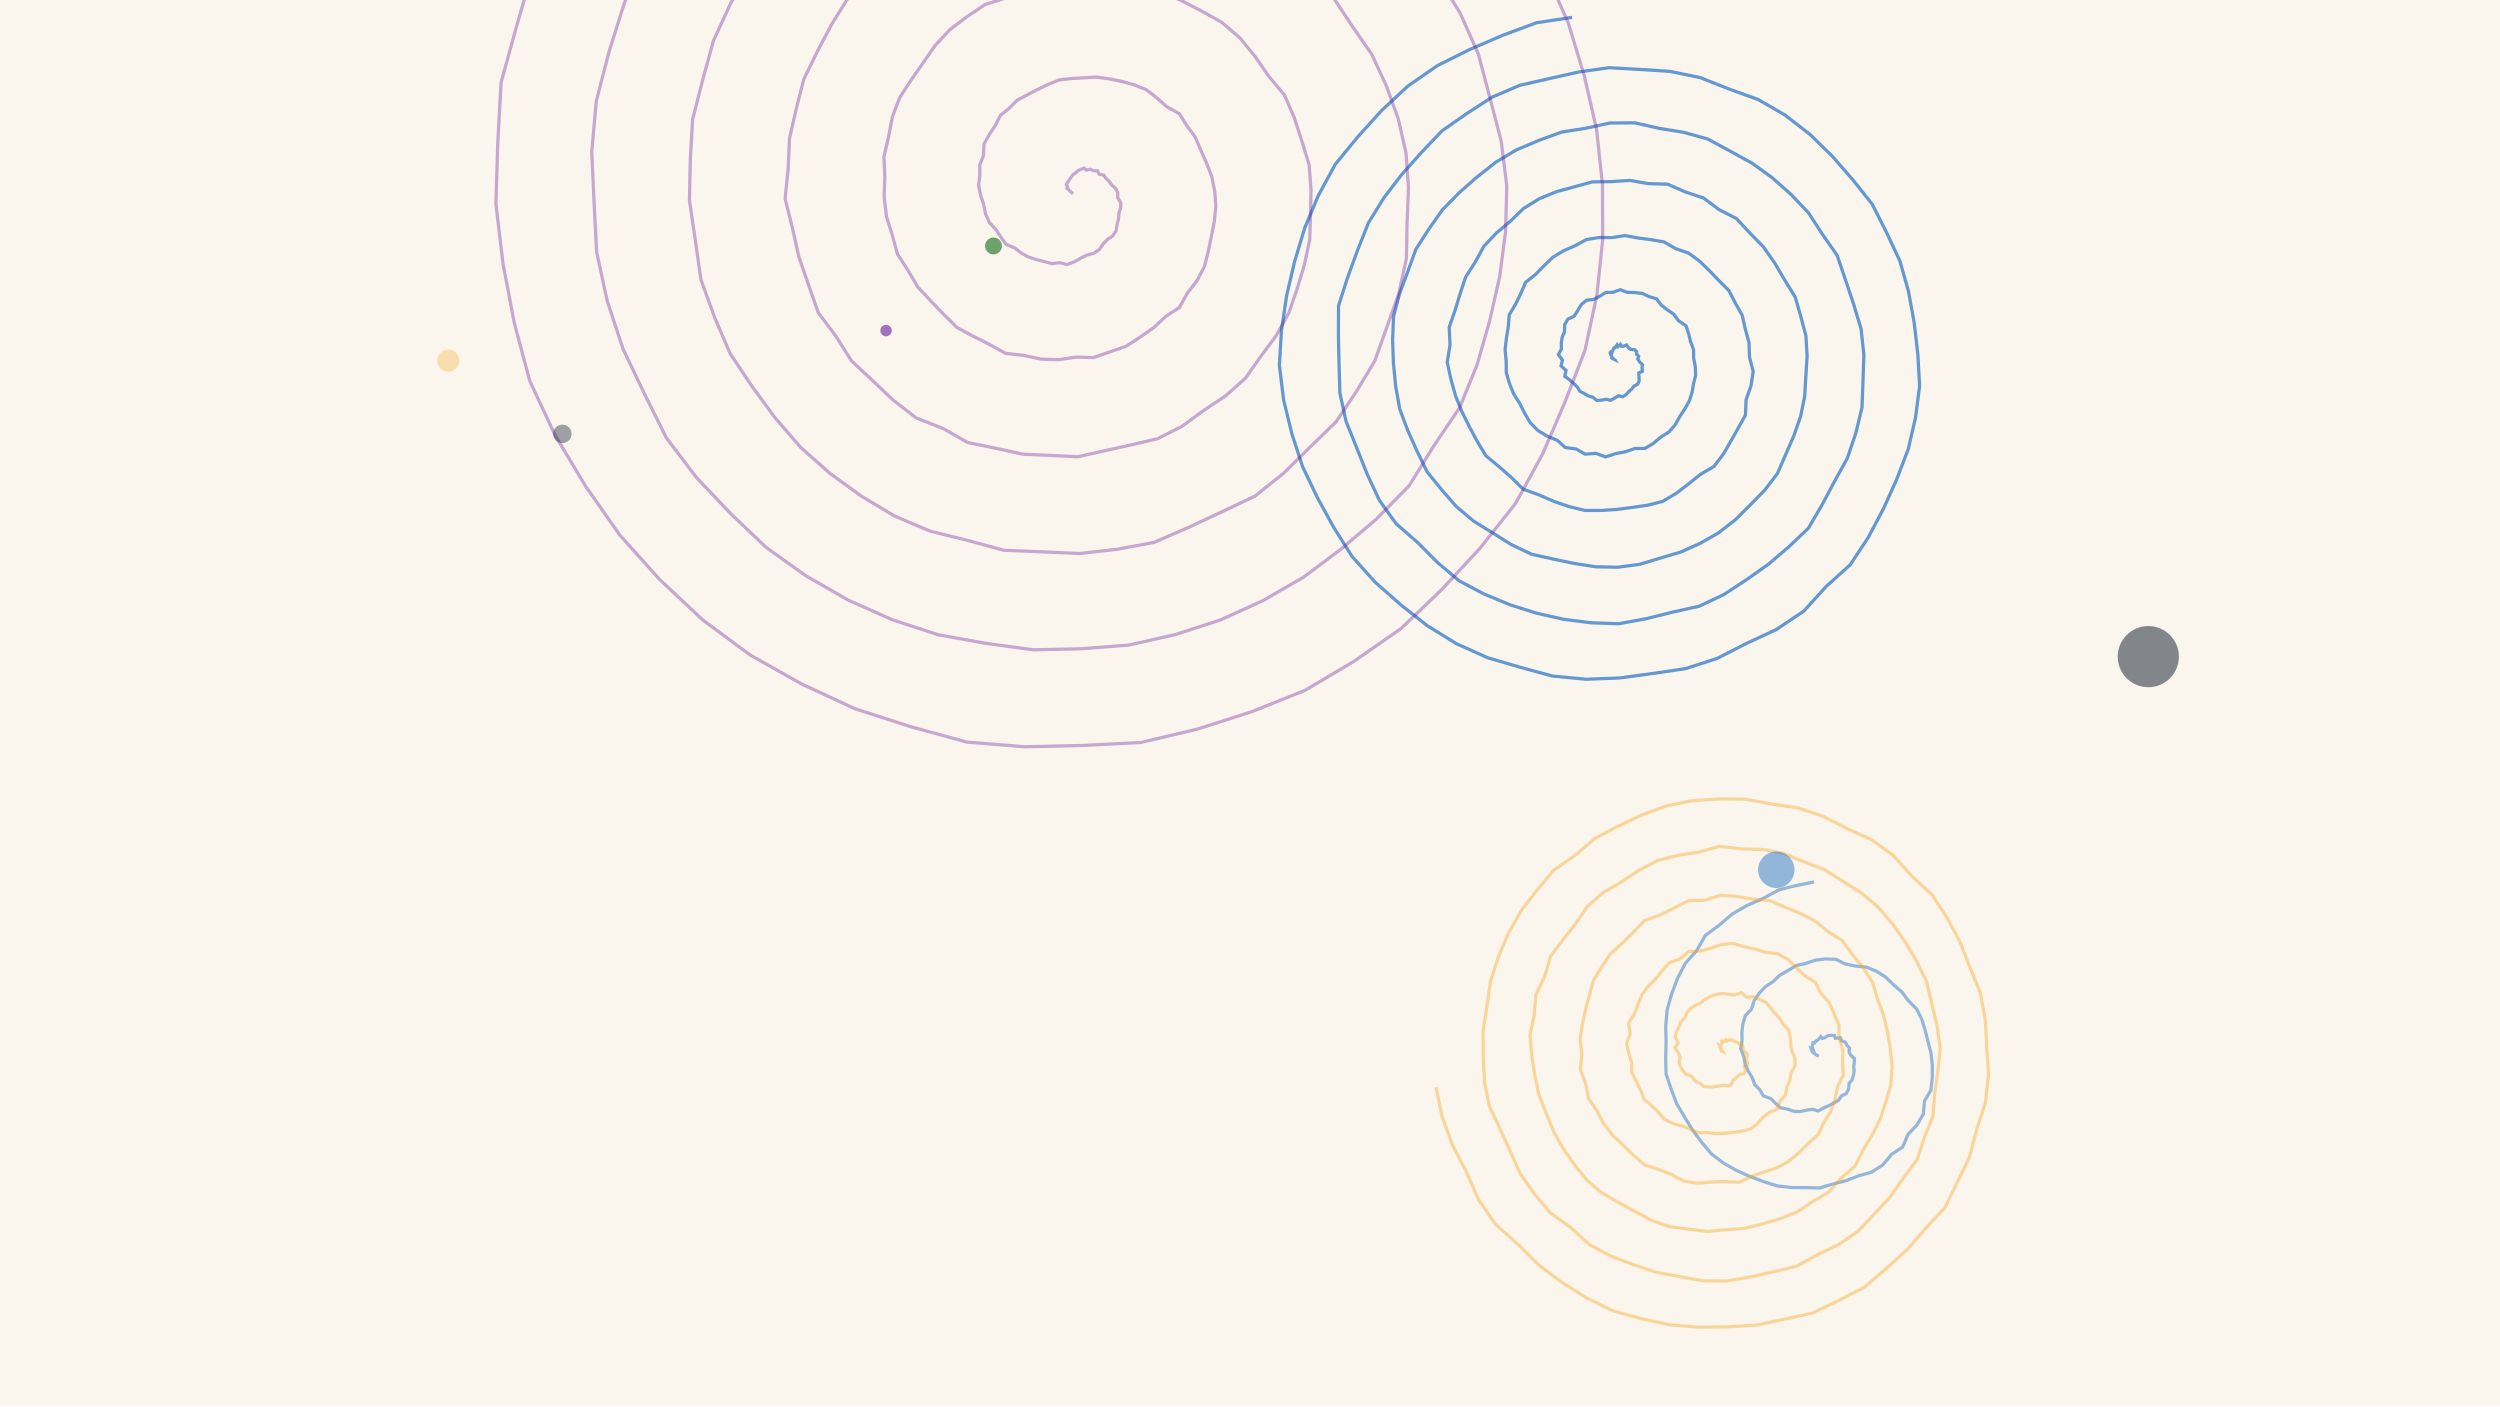
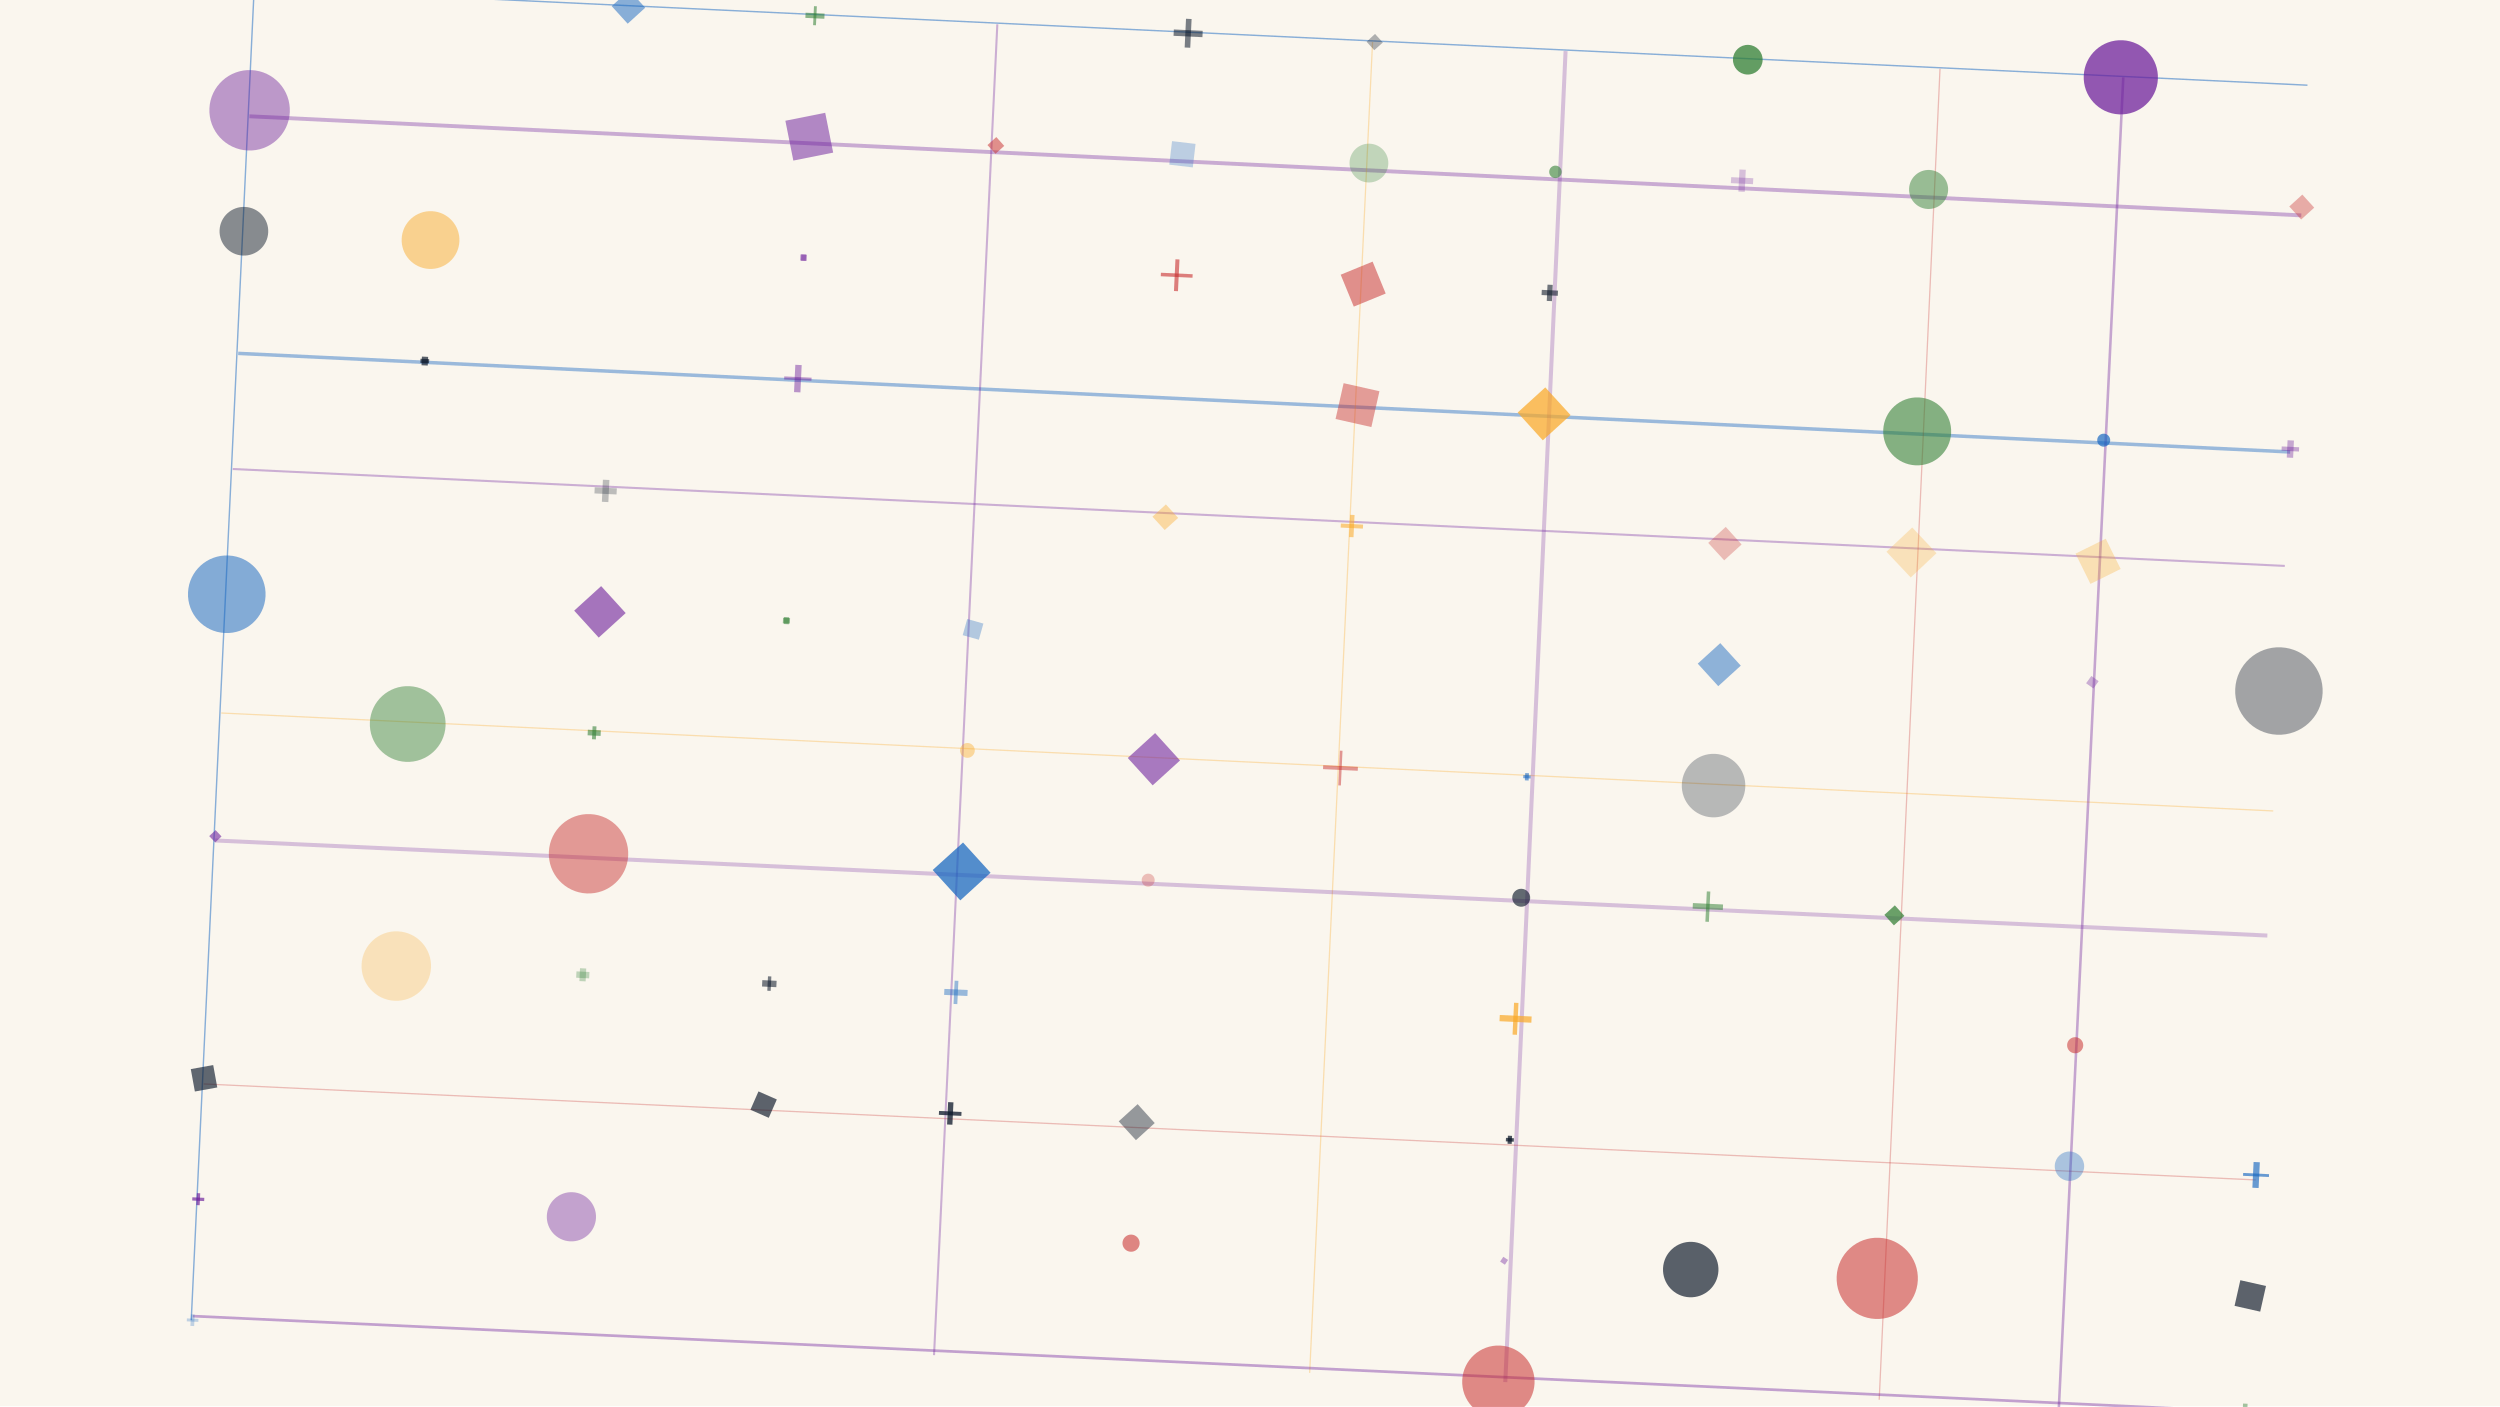
<svg xmlns="http://www.w3.org/2000/svg" viewBox="0 0 1920 1080" width="1920" height="1080">
  <rect width="1920" height="1080" fill="#FAF6EE" />
-   <g transform="rotate(197 960 540)">
-     <polyline points="463.0,408.6 464.6,408.7 464.9,408.8 468.6,410.0 469.2,410.8 470.0,411.9 468.2,411.4 470.0,413.8 470.1,415.0 470.3,416.9 469.2,417.1 468.7,418.4 467.9,419.5 466.9,420.7 465.9,423.3 464.4,422.2 462.8,423.3 460.8,425.6 458.5,426.6 456.2,427.1 454.8,425.3 451.2,426.8 449.8,424.8 446.6,424.7 444.9,422.8 442.3,421.4 441.8,418.7 440.1,416.5 436.2,414.6 435.5,411.7 435.0,408.6 433.7,405.4 433.2,402.0 433.2,398.5 434.6,395.4 433.7,390.9 434.5,387.0 437.4,384.4 438.7,380.2 441.6,377.3 444.5,374.3 447.8,371.5 451.2,368.0 455.7,368.0 459.9,366.0 464.4,363.5 469.2,362.3 474.2,362.5 479.6,361.9 484.2,364.1 488.7,366.5 494.8,366.8 498.7,370.5 503.7,373.2 507.0,377.7 511.3,381.5 515.3,386.0 517.9,391.2 522.0,396.4 522.8,402.5 524.8,408.6 526.0,415.1 526.0,421.8 523.0,427.7 522.9,434.7 520.9,441.3 517.8,447.5 513.4,452.8 509.8,459.1 504.9,464.4 499.8,470.0 493.3,473.6 487.0,478.2 479.8,481.4 472.2,483.4 464.4,482.1 456.6,482.8 448.2,484.5 439.9,483.8 431.9,481.6 424.4,477.8 416.6,474.3 409.7,469.3 401.7,465.0 395.6,458.6 390.6,451.2 386.0,443.6 381.2,435.7 377.5,427.1 374.8,418.1 373.0,408.6 375.3,399.3 373.2,389.3 375.5,379.8 379.9,371.0 381.0,360.5 387.4,352.8 391.5,343.0 398.1,335.1 406.9,329.5 415.0,323.1 423.9,317.7 432.9,311.8 443.2,308.9 453.5,305.8 464.4,303.8 475.4,303.9 486.5,304.6 497.7,306.0 509.0,308.5 519.8,312.5 529.6,318.8 539.0,325.7 547.8,333.5 556.7,341.6 564.0,351.1 571.2,361.1 575.0,372.7 578.3,384.4 582.2,396.3 584.8,408.6 585.0,421.3 584.2,434.1 581.8,446.8 576.4,458.5 573.4,471.6 565.6,482.2 558.5,493.4 549.4,503.1 539.3,511.8 529.6,521.7 517.8,528.7 505.5,535.4" fill="none" stroke="#1565C0" stroke-width="2.5" opacity="0.44" />
-     <polyline points="533.1,390.1 535.2,390.2 536.7,390.6 535.9,390.7 535.3,390.6 535.9,391.1 536.8,392.0 538.2,393.8 537.2,393.5 537.2,394.3 537.4,395.8 537.5,397.6 536.5,397.3 535.9,398.4 535.1,399.6 534.1,398.8 533.1,399.9 532.0,400.1 530.6,401.0 529.6,400.4 528.1,400.5 526.9,400.1 525.1,400.1 523.7,399.5 521.4,399.3 520.7,397.8 520.1,396.4 518.7,395.1 516.0,394.0 515.6,392.1 516.3,390.1 514.2,388.0 513.3,385.7 515.3,384.0 513.5,380.9 514.2,378.6 516.7,377.4 518.0,375.6 519.1,373.4 520.5,371.4 521.0,367.4 523.5,366.2 526.2,365.8 528.7,364.5 531.3,363.3 534.1,361.9 537.2,361.1 540.5,360.2 543.4,361.6 546.6,362.0 549.6,363.3 552.2,365.3 556.5,365.2 559.4,367.3 562.3,369.6 564.3,372.7 564.5,376.6 566.9,379.4 570.6,382.4 569.2,386.4 572.5,390.1 573.1,394.2 572.1,398.2 572.1,402.4 570.0,406.1 569.6,410.6 567.9,414.6 565.1,418.0 561.8,420.8 559.2,424.6 556.0,428.0 552.2,430.7 548.0,432.8 543.4,433.6 538.8,434.3 534.1,437.7 529.3,435.6 524.0,437.5 519.0,436.8 513.7,436.0 509.3,433.1 505.0,430.2 500.4,427.5 496.6,423.9 491.3,421.2 488.5,416.5 486.5,411.3 484.1,406.4 480.0,401.6 478.2,396.0 479.6,390.1 478.8,384.3 479.5,378.5 478.7,372.1 481.4,366.6 481.8,359.9 486.9,355.8 490.4,350.7 493.2,344.7 497.2,339.3 502.9,336.0 508.8,333.2 514.8,330.6 521.0,328.6 527.5,327.3 534.1,325.2 540.9,325.9 547.7,326.5 554.9,326.1 562.0,327.4 568.1,331.2 574.5,334.5 581.5,337.5 586.1,343.3 591.1,348.7 596.5,354.1 598.9,361.3 603.1,367.7 607.0,374.6 606.5,382.5 610.1,390.1 607.9,397.9 607.4,405.7 606.8,413.7 604.1,421.2 600.2,428.3 597.3,436.0 593.6,443.6 586.8,448.6 582.0,456.0 573.9,458.9 566.7,463.3 559.6,468.4 551.5,472.0 542.7,472.0 534.1,472.7 525.4,472.8 516.2,474.5 507.3,472.5 499.3,468.3 491.2,464.4 482.0,461.8 475.6,455.1 467.4,450.2 461.3,443.0 455.1,435.7 452.3,426.5 446.7,418.5 444.1,409.2 440.7,399.9 442.3,390.1 441.4,380.4 441.8,370.5 444.4,361.0 445.7,350.7 451.1,342.2 455.8,333.2 461.4,324.6 468.5,317.2 476.9,311.3 485.2,305.3 493.1,297.9 503.3,295.4 513.3,292.0 523.4,287.9 534.1,286.4 544.8,288.5 555.6,289.3 566.8,289.5 576.9,294.1 586.6,299.1 596.6,304.1 605.8,310.4 613.7,318.5 622.7,325.8 628.0,335.9 635.1,345.1 637.4,356.5 642.1,367.1 643.8,378.6 644.7,390.1 645.1,401.8 645.5,413.8 642.4,425.3 639.0,436.8 632.8,447.1 627.1,457.6 621.5,468.8 611.6,476.2 602.7,484.5 593.7,493.3 581.8,497.3 571.3,504.5 559.1,507.4 546.6,508.9 534.1,511.6 521.5,510.3 508.8,509.2 496.2,506.9 484.3,502.0 471.5,498.5 461.1,490.6 450.2,483.3 440.1,474.8 432.8,463.8 424.7,453.3 418.0,441.8 412.0,429.8 406.8,417.2 403.7,403.8 403.5,390.1 403.7,376.4 406.0,362.9 409.3,349.5 411.8,335.6 419.3,323.8 425.1,310.9 434.6,300.5 443.6,289.5 454.6,280.6 466.4,272.7 478.6,265.4 491.9,260.2 505.4,254.7 519.6,252.2 534.1,249.7 548.8,250.3 563.2,253.1 577.7,256.1 592.3,259.5 606.0,265.6 618.4,274.1 630.2,283.4 641.0,293.9 650.6,305.5 660.0,317.4 667.4,330.8 674.1,344.6 679.8,359.1 681.2,374.6 684.6,390.1 682.2,405.7 682.4,421.6 677.0,436.5 671.3,451.2 666.5,466.5 658.1,480.2 647.2,491.9 637.0,504.3 625.5,515.8 611.6,524.3 597.0,531.3 582.9,540.3 566.7,543.2 550.7,547.6 534.1,549.5 517.6,547.8 500.8,546.7 484.7,542.3 468.3,537.9 452.7,531.1 438.3,522.0 424.9,511.4 412.2,499.9 400.4,487.2 391.7,472.3 383.0,457.4 375.6,441.6 372.2,424.5 369.5,407.4 365.7,390.1 367.2,372.6 367.5,354.7 373.5,337.9 379.0,321.0 386.8,305.0 394.7,288.8 405.9,274.7 419.2,262.5 431.9,249.4 447.5,240.0 463.3,231.1 479.8,222.8 497.4,217.5 515.8,215.3 534.1,213.2 552.7,213.7 571.4,214.9 589.8,218.8 606.8,226.9 624.8,233.0 640.8,243.3 655.8,255.0 668.3,269.3 680.8,283.5 693.8,297.9 702.9,315.0 709.5,333.1 715.2,351.6 718.0,370.8 720.9,390.1 720.6,409.7 718.5,429.3 714.2,448.6 707.2,467.2 699.4,485.5 687.0,501.2 676.3,518.1 662.1,532.2 647.2,545.8 631.1,558.0 613.2,567.7 594.2,574.9 574.6,580.7 554.4,583.0 534.1,586.1 513.6,585.6 493.4,581.9 472.7,579.2 453.0,572.4 435.1,561.5 416.2,552.5 400.0,539.0 385.1,524.3 372.1,507.8 358.7,491.4 348.9,472.6 341.6,452.7 334.1,432.6 330.1,411.5 330.6,390.1 329.6,368.6 332.9,347.3 336.2,325.8 345.7,306.2 354.5,286.4 365.7,267.7 377.5,249.1 393.3,233.7 409.6,218.6 428.8,207.7 448.2,197.0 468.9,189.3 490.0,182.5 511.8,177.7 534.1,175.8 556.7,175.1 579.1,178.7 600.9,184.6 622.2,192.3 642.2,202.9 663.1,212.6 681.0,227.0 695.9,244.4 712.0,260.8 726.0,279.3 737.1,299.7" fill="none" stroke="#F9A825" stroke-width="2.5" opacity="0.42" />
-     <polyline points="769.2,874.3 769.1,874.2 771.5,874.6 772.5,875.1 771.1,874.8 771.8,875.4 773.3,876.8 774.2,878.2 773.9,878.9 772.9,878.6 772.8,879.5 772.7,880.9 772.5,882.6 771.6,882.9 770.9,885.5 769.8,884.5 768.5,886.6 767.4,885.5 765.9,886.0 763.8,887.6 762.6,886.6 761.4,885.8 759.8,885.3 756.9,885.9 755.0,885.0 754.4,883.1 752.4,882.0 752.5,879.9 750.8,878.3 747.7,876.6 747.4,874.3 746.3,871.8 748.6,869.8 747.6,867.1 746.5,863.9 747.0,861.1 749.1,859.2 750.1,856.5 751.6,854.1 753.0,851.2 755.0,848.7 758.3,848.5 760.6,846.0 763.2,843.3 766.5,843.2 769.8,841.5 773.3,840.2 776.7,841.6 780.4,841.6 783.9,842.4 787.7,843.1 790.5,845.6 793.9,847.4 797.7,849.1 802.2,850.7 802.6,855.3 807.3,857.5 807.5,862.0 811.8,865.3 810.8,869.9 812.2,874.3 812.9,878.8 812.4,883.3 813.9,888.6 812.8,893.4 808.9,896.8 807.5,901.7 806.2,907.1 803.3,911.5 798.3,913.6 794.6,917.2 790.8,921.6 785.7,923.2 780.9,926.8 775.2,926.4 769.8,927.9 764.0,929.0 758.3,928.2 752.2,928.2 747.3,924.7 741.9,922.6 736.0,920.7 731.2,917.1 724.5,915.0 720.8,909.8 717.6,904.4 713.6,899.2 711.7,893.1 708.6,887.3 706.3,880.9 706.0,874.3 705.1,867.5 705.2,860.5 706.7,853.8 708.7,847.1 710.2,839.9 713.2,833.2 718.0,827.7 722.1,821.3 727.2,815.7 734.6,813.4 740.7,808.9 747.4,805.4 754.1,800.7 762.1,801.1 769.8,798.1 777.6,799.9 785.9,798.5 793.2,802.0 801.6,802.8 809.8,804.9 817.2,808.9 823.4,814.6 829.2,820.7 835.8,826.3 841.2,833.0 846.0,840.3 848.6,848.6 852.0,856.8 853.6,865.4 854.8,874.3 856.8,883.4 854.6,892.3 853.1,901.3 852.1,910.9 846.7,918.7 842.4,927.0 837.7,935.5 831.3,942.6 824.0,948.9 817.0,956.0 808.1,960.4 798.6,963.2 789.6,967.6 779.7,968.7 769.8,970.4 759.5,971.7 749.5,969.4 739.0,969.0 729.1,965.6 719.8,960.8 710.6,955.7 701.0,950.6 693.5,942.9 685.6,935.4 680.2,925.9 674.4,916.7 670.9,906.4 664.9,896.5 663.3,885.4 663.8,874.3 660.8,862.8 663.2,851.6 665.7,840.4 668.3,829.1 672.4,818.0 680.4,809.3 687.0,799.7 693.9,790.0 702.0,781.0 712.3,774.7 723.1,769.6 734.1,764.6 745.5,760.3 757.4,756.7 769.8,756.0 782.1,756.4 794.5,757.8 807.4,758.5 818.7,764.4 830.2,769.6 842.2,774.6 851.8,783.2 860.9,792.2 869.8,801.6 878.0,811.8 885.1,822.9 891.7,834.6 893.5,847.9 898.1,860.8 897.6,874.3 897.6,887.7 897.3,901.4 893.6,914.5 890.8,928.1 884.6,940.6 877.1,952.2 870.2,964.7 860.8,975.4 849.8,984.4 837.8,992.0 825.6,999.7 811.9,1004.1 798.4,1009.2 784.1,1011.0 769.8,1014.9 755.1,1013.2 740.3,1012.8 726.4,1007.8 711.5,1005.1 698.6,997.6 685.4,990.4 673.5,981.1 662.4,970.9 650.8,960.7 642.4,947.8 634.2,934.6 628.8,920.1 625.2,905.0 621.5,889.8 620.0,874.3 620.6,858.6 622.4,842.9 624.2,827.0 629.8,812.0 637.2,797.7 644.8,783.5 654.2,770.2 665.4,758.3 677.7,747.6 691.4,738.5 705.2,729.3 720.4,722.4 736.5,717.8 753.1,715.4 769.8,713.9 786.7,712.6 803.6,715.1 820.1,719.5 836.7,723.9 852.6,730.7 867.4,739.9 881.9,749.7 893.8,762.5 905.4,775.7 916.1,789.7 924.2,805.5 931.0,821.9 936.8,838.7 941.4,856.2 942.1,874.3 941.0,892.3 940.1,910.5 935.2,928.0 929.5,945.4 921.1,961.6 911.5,977.2 901.0,992.4 888.5,1006.2 874.3,1018.1 859.3,1029.4 842.5,1037.6 825.9,1046.9 807.7,1052.6 788.6,1054.0 769.8,1056.6 750.5,1057.1 731.7,1053.3 712.9,1049.4 694.6,1043.2 676.9,1035.1 659.9,1025.5 644.9,1012.9 629.3,1000.7 617.8,984.7 606.3,968.6 595.2,952.0 587.3,933.5 582.1,914.1 576.9,894.5 575.7,874.3 576.3,853.9 580.5,834.0 584.4,814.0 589.2,793.8 599.3,775.9 610.4,758.5 623.0,742.2 636.4,726.1 651.9,712.0 670.1,701.7 688.1,690.9 707.0,681.1 727.5,675.6 748.5,672.0 769.8,670.4 791.2,670.6 812.6,672.7 833.9,676.8 853.9,685.4 872.9,695.6 893.0,704.6 910.5,718.0 925.2,734.3 938.9,751.4 952.8,768.6 963.6,787.9 970.7,808.9 977.7,830.1 984.2,851.7 983.9,874.3 982.7,896.6 980.9,919.1 975.2,941.0 967.3,962.2 957.8,982.8 947.5,1003.4 933.3,1021.5 918.4,1039.3 900.6,1054.3 880.4,1065.9 860.2,1077.4 839.0,1087.3 816.2,1092.9 793.3,1098.3 769.8,1100.5 746.2,1098.6 722.3,1097.4 699.0,1092.0 676.6,1083.5 655.3,1072.5 634.9,1059.8 615.0,1046.1 598.3,1028.7 582.0,1010.7 568.8,990.2 557.7,968.7 547.9,946.3 539.4,923.2 535.3,898.9 533.6,874.3 535.3,849.6 538.4,825.1 543.1,800.6 550.2,776.5 563.1,754.9 573.9,732.0 589.9,712.3 608.7,695.4 627.0,677.7 647.9,663.1 670.9,652.2 694.1,641.5 718.5,633.0 743.9,627.8 769.8,627.0 795.8,626.7 821.7,630.0 847.0,636.6 871.4,646.1 895.2,656.9 917.8,670.5 937.8,687.7 956.6,706.0 974.5,725.5 989.7,747.2 1003.4,770.2 1014.3,794.8 1020.6,820.9 1024.6,847.5 1026.4,874.3 1026.5,901.2 1023.8,928.2 1018.3,955.0 1007.9,980.3 996.3,1005.0 982.5,1028.8 965.4,1050.4 945.4,1069.4 924.4,1087.2 902.4,1104.0 877.4,1116.0" fill="none" stroke="#1565C0" stroke-width="2.5" opacity="0.65" />
-     <polyline points="1204.3,874.5 1204.7,874.6 1205.3,874.7 1206.8,875.4 1209.8,877.0 1209.6,877.6 1211.4,879.8 1211.1,880.7 1210.8,881.9 1210.4,883.1 1210.0,884.6 1209.4,886.3 1208.7,888.4 1207.4,889.8 1206.1,892.2 1204.2,893.9 1202.0,895.7 1199.9,894.7 1197.2,896.2 1194.7,895.9 1191.4,896.7 1189.6,894.6 1185.8,894.9 1183.6,893.0 1180.6,891.6 1178.1,889.6 1174.2,887.8 1171.7,885.1 1170.7,881.6 1167.2,878.4 1166.2,874.5 1166.3,870.5 1165.3,866.2 1165.1,861.8 1164.4,856.8 1165.8,852.3 1168.7,848.7 1170.9,844.5 1172.5,839.3 1175.7,835.3 1180.1,832.7 1184.0,829.0 1188.0,824.8 1192.8,821.0 1198.6,820.8 1204.2,818.3 1210.1,818.1 1216.3,817.8 1222.6,817.9 1228.8,819.1 1234.8,821.4 1242.2,822.2 1247.6,826.3 1252.8,830.7 1259.3,834.5 1264.1,839.9 1267.5,846.3 1271.9,852.5 1275.6,859.3 1276.9,866.9 1279.3,874.5 1278.7,882.3 1280.9,890.8 1279.2,898.9 1276.8,906.8 1275.3,915.6 1270.5,922.7 1266.4,930.5 1260.2,936.7 1253.9,942.9 1247.2,949.1 1240.0,954.9 1231.5,958.6 1222.8,961.8 1213.7,965.2 1204.2,966.8 1194.4,967.8 1184.3,968.1 1174.1,967.3 1164.5,963.7 1155.2,959.4 1144.2,957.0 1136.2,950.0 1127.5,943.6 1120.5,935.3 1113.3,927.0 1106.3,918.1 1100.9,908.1 1096.7,897.4 1094.4,886.0 1093.2,874.5 1092.1,862.7 1091.5,850.6 1093.7,838.6 1098.0,827.2 1100.7,814.7 1108.7,805.1 1115.0,794.2 1122.8,784.2 1131.3,774.1 1141.8,766.5 1152.6,758.6 1165.4,755.1 1177.6,749.3 1190.7,745.7 1204.2,744.6 1218.1,742.0 1231.7,744.9 1245.5,747.3 1259.6,750.1 1272.2,756.7 1284.7,763.7 1297.4,771.0 1308.2,780.9 1319.7,790.6 1327.7,803.2 1336.2,815.7 1342.4,829.6 1346.3,844.3 1351.5,859.0 1352.6,874.5 1354.3,890.3 1353.2,906.2 1348.8,921.5 1343.9,936.7 1338.9,952.3 1331.7,967.2 1322.0,980.6 1311.4,993.6 1297.6,1003.1 1285.6,1015.6 1270.1,1022.4 1254.8,1030.2 1238.9,1037.6 1221.5,1039.0 1204.2,1043.0 1186.6,1042.3 1168.9,1040.7 1151.2,1037.5 1133.4,1033.6 1116.6,1026.2 1101.4,1016.0 1087.0,1004.6 1071.2,994.3 1059.0,980.0 1048.2,964.6 1037.5,948.7 1030.5,930.9 1025.3,912.5 1020.2,893.8 1018.5,874.5 1018.4,855.0 1019.1,835.2 1023.3,815.7 1030.0,796.9 1036.3,777.6 1046.9,760.2 1059.8,744.5 1072.2,727.9 1087.2,713.5 1105.2,703.0 1123.3,692.8 1141.7,682.3 1162.2,677.1 1182.9,671.8 1204.2,670.1 1225.9,668.0 1247.1,672.8 1269.2,674.5 1289.8,682.3 1309.5,692.1 1329.6,701.9 1346.5,716.5 1364.8,729.9 1378.2,748.1 1391.5,766.4 1402.7,786.1 1414.7,806.1 1419.2,828.8 1425.0,851.3 1426.7,874.5 1427.8,898.0 1424.1,921.3 1419.7,944.5 1413.5,967.7 1402.4,989.0 1391.8,1010.8 1376.8,1029.9 1359.9,1047.5 1342.4,1064.7 1322.8,1079.9 1300.3,1090.4 1277.9,1101.3 1253.8,1107.9 1229.3,1113.1 1204.2,1115.8 1178.9,1115.6 1153.1,1115.1 1128.6,1107.2 1103.9,1099.9 1080.3,1089.0 1057.2,1076.9 1037.0,1060.2 1016.2,1043.8 998.5,1024.0 982.4,1002.6 969.0,979.2 959.3,954.1 952.5,928.0 945.0,901.8 942.7,874.5 943.9,847.1 945.2,819.4 951.9,792.5 960.0,765.8 973.5,741.3 986.8,716.6 1002.8,693.2 1023.7,674.1 1044.8,655.1 1066.7,636.4 1092.3,623.1 1118.8,611.6 1146.8,604.4 1175.0,597.0 1204.2,596.1 1233.6,594.5 1263.0,597.6 1291.8,604.7 1320.0,614.4 1347.2,626.8 1372.6,642.7 1396.7,660.7 1420.3,680.0 1439.9,703.2 1458.4,727.8 1471.4,755.6 1484.6,783.4 1493.0,813.1 1500.4,843.4 1501.9,874.5 1502.8,905.9 1498.6,937.1 1491.3,967.8 1480.8,997.7 1469.2,1027.5 1451.1,1053.9 1433.0,1080.5 1409.7,1102.7 1385.6,1124.2 1359.2,1143.0 1331.2,1159.9 1300.6,1171.3 1269.3,1180.8 1237.2,1188.3 1204.2,1191.0 1171.1,1189.7 1137.6,1188.0 1104.7,1180.6 1072.8,1169.7 1042.8,1154.0 1012.9,1137.8 986.3,1116.5 960.5,1093.9 938.0,1067.9 919.9,1038.7 901.7,1009.2 887.5,977.4 878.2,943.8 872.4,909.4 869.8,874.5 869.2,839.3 872.4,804.0 882.8,770.1 891.9,735.5 908.4,703.7 927.7,673.6 948.9,644.6 973.5,618.2 1000.6,594.3 1030.4,573.5 1062.1,555.4 1096.2,542.0 1131.1,530.5 1167.4,524.6 1204.2,520.2 1241.4,520.9 1278.4,525.5 1314.9,533.8 1350.5,545.8 1384.2,562.7 1417.2,581.4 1448.1,603.7 1474.3,631.3 1500.1,659.5 1522.3,690.9 1541.1,724.5 1554.3,760.8 1567.3,797.3 1575.3,835.5 1577.0,874.5 1576.7,913.7 1571.6,952.6 1561.1,990.5 1550.7,1028.8 1532.5,1064.0 1512.0,1098.2 1488.1,1130.2 1459.5,1158.0 1429.1,1184.1 1397.1,1208.6 1361.4,1227.6 1324.2,1243.9 1285.0,1254.4 1245.1,1263.9 1204.2,1266.5 1163.2,1264.4 1122.5,1259.0 1082.0,1250.5 1042.4,1238.0 1006.0,1217.8 969.7,1197.2 936.5,1171.9 906.4,1142.7 878.9,1110.9 855.4,1075.9 834.3,1039.2 817.6,1000.1 805.0,959.4 796.8,917.3 793.2,874.5 796.3,831.6 801.0,788.8 809.8,746.3 825.6,706.0 844.5,666.8 865.8,628.7 892.9,594.2 922.5,561.7 956.8,534.1 993.1,508.9 1031.5,486.5 1073.2,471.4 1115.5,457.4 1159.3,447.8 1204.2,446.5 1249.1,447.2 1293.7,453.4 1337.9,463.1 1380.6,478.2 1421.4,498.3 1460.4,521.8 1496.4,549.9 1530.5,580.7 1561.4,615.0 1585.8,654.2 1607.3,695.0 1626.0,737.5 1638.2,782.3 1649.4,827.7 1650.7,874.5 1651.3,921.5 1644.1,968.0 1632.2,1013.6 1616.3,1058.0 1595.9,1100.7 1573.2,1142.6" fill="none" stroke="#6A1B9A" stroke-width="2.5" opacity="0.36" />
+   <g transform="rotate(2.7 960 540)">
+     <line x1="171.131" y1="27.4" x2="1748.869" y2="27.7" stroke="#1565C0" stroke-width="1.1" opacity="0.50" />
+     <line x1="170.2" y1="28.362" x2="170.1" y2="1051.638" stroke="#1565C0" stroke-width="1.1" opacity="0.50" />
+     <line x1="171.131" y1="126.0" x2="1748.869" y2="127.8" stroke="#6A1B9A" stroke-width="3.0" opacity="0.34" />
+     <line x1="171.131" y1="308.3" x2="1748.869" y2="309.7" stroke="#1565C0" stroke-width="2.7" opacity="0.42" />
+     <line x1="171.131" y1="397.2" x2="1748.869" y2="397.3" stroke="#6A1B9A" stroke-width="1.6" opacity="0.33" />
+     <line x1="741.6" y1="28.362" x2="741.2" y2="1051.638" stroke="#6A1B9A" stroke-width="1.6" opacity="0.33" />
+     <line x1="171.131" y1="584.8" x2="1748.869" y2="585.7" stroke="#F9A825" stroke-width="1.0" opacity="0.32" />
+     <line x1="1030.1" y1="28.362" x2="1030.0" y2="1051.638" stroke="#F9A825" stroke-width="1.0" opacity="0.32" />
+     <line x1="171.131" y1="682.8" x2="1748.869" y2="681.5" stroke="#6A1B9A" stroke-width="3.1" opacity="0.25" />
+     <line x1="1178.5" y1="28.362" x2="1180.4" y2="1051.638" stroke="#6A1B9A" stroke-width="3.1" opacity="0.25" />
+     <line x1="171.131" y1="870.0" x2="1748.869" y2="869.4" stroke="#C62828" stroke-width="1.0" opacity="0.29" />
+     <line x1="1466.4" y1="28.362" x2="1467.9" y2="1051.638" stroke="#C62828" stroke-width="1.0" opacity="0.29" />
+     <line x1="1607.3" y1="28.362" x2="1606.0" y2="1051.638" stroke="#6A1B9A" stroke-width="2.0" opacity="0.37" />
+     <line x1="171.131" y1="1048.5" x2="1748.869" y2="1047.6" stroke="#6A1B9A" stroke-width="2.1" opacity="0.39" />
+     <circle cx="171.1" cy="121.4" r="30.9" fill="#6A1B9A" opacity="0.43" />
+     <circle cx="171.1" cy="214.4" r="18.7" fill="#0A1628" opacity="0.48" />
+     <circle cx="171.1" cy="493.5" r="29.8" fill="#1565C0" opacity="0.52" />
+     <rect x="167.8" y="676.2" width="6.7" height="6.7" fill="#6A1B9A" opacity="0.57" transform="rotate(44 171.1 679.5)" />
+     <rect x="162.4" y="856.8" width="17.5" height="17.5" fill="#0A1628" opacity="0.64" transform="rotate(77 171.1 865.6)" />
+     <line x1="166.5" y1="958.6" x2="175.7" y2="958.6" stroke="#6A1B9A" stroke-width="2.5" opacity="0.66" />
+     <line x1="171.1" y1="954.0" x2="171.1" y2="963.2" stroke="#6A1B9A" stroke-width="2.6" opacity="0.66" />
+     <line x1="166.7" y1="1051.6" x2="175.6" y2="1051.6" stroke="#1565C0" stroke-width="2.3" opacity="0.25" />
+     <line x1="171.1" y1="1047.2" x2="171.1" y2="1056.1" stroke="#1565C0" stroke-width="2.9" opacity="0.25" />
+     <circle cx="314.6" cy="214.4" r="22.2" fill="#F9A825" opacity="0.47" />
+     <line x1="311.2" y1="307.4" x2="317.9" y2="307.4" stroke="#0A1628" stroke-width="3.2" opacity="0.67" />
+     <line x1="314.6" y1="304.1" x2="314.6" y2="310.8" stroke="#0A1628" stroke-width="4.8" opacity="0.67" />
+     <circle cx="314.6" cy="586.5" r="29.1" fill="#2E7D32" opacity="0.44" />
+     <circle cx="314.6" cy="772.6" r="26.7" fill="#F9A825" opacity="0.26" />
+     <polygon points="458.0,15.5 470.9,28.4 458.0,41.3 445.1,28.4" fill="#1565C0" opacity="0.50" />
+     <line x1="449.5" y1="400.5" x2="466.5" y2="400.5" stroke="#0A1628" stroke-width="4.7" opacity="0.26" />
+     <line x1="458.0" y1="392.0" x2="458.0" y2="409.0" stroke="#0A1628" stroke-width="5.0" opacity="0.26" />
+     <polygon points="458.0,473.7 477.8,493.5 458.0,513.3 438.2,493.5" fill="#6A1B9A" opacity="0.59" />
+     <line x1="453.0" y1="586.5" x2="463.0" y2="586.5" stroke="#2E7D32" stroke-width="4.3" opacity="0.56" />
+     <line x1="458.0" y1="581.5" x2="458.0" y2="591.5" stroke="#2E7D32" stroke-width="3.0" opacity="0.56" />
+     <circle cx="458.0" cy="679.5" r="30.5" fill="#C62828" opacity="0.45" />
+     <line x1="453.0" y1="772.6" x2="463.0" y2="772.6" stroke="#2E7D32" stroke-width="4.9" opacity="0.29" />
+     <line x1="458.0" y1="767.6" x2="458.0" y2="777.5" stroke="#2E7D32" stroke-width="4.8" opacity="0.29" />
+     <circle cx="458.0" cy="958.6" r="18.9" fill="#6A1B9A" opacity="0.38" />
+     <line x1="594.1" y1="28.4" x2="608.7" y2="28.4" stroke="#2E7D32" stroke-width="4.0" opacity="0.55" />
+     <line x1="601.4" y1="21.1" x2="601.4" y2="35.7" stroke="#2E7D32" stroke-width="2.2" opacity="0.55" />
+     <rect x="585.8" y="105.8" width="31.2" height="31.2" fill="#6A1B9A" opacity="0.51" transform="rotate(76 601.4 121.4)" />
+     <line x1="598.9" y1="214.4" x2="603.9" y2="214.4" stroke="#6A1B9A" stroke-width="4.7" opacity="0.44" />
+     <line x1="601.4" y1="211.9" x2="601.4" y2="216.9" stroke="#6A1B9A" stroke-width="3.7" opacity="0.44" />
+     <line x1="590.9" y1="307.4" x2="611.9" y2="307.4" stroke="#6A1B9A" stroke-width="2.4" opacity="0.45" />
+     <line x1="601.4" y1="296.9" x2="601.4" y2="317.9" stroke="#6A1B9A" stroke-width="4.9" opacity="0.45" />
+     <line x1="598.7" y1="493.5" x2="604.1" y2="493.5" stroke="#2E7D32" stroke-width="4.2" opacity="0.51" />
+     <line x1="601.4" y1="490.8" x2="601.4" y2="496.2" stroke="#2E7D32" stroke-width="3.9" opacity="0.51" />
+     <line x1="595.9" y1="772.6" x2="606.9" y2="772.6" stroke="#0A1628" stroke-width="4.9" opacity="0.55" />
+     <line x1="601.4" y1="767.0" x2="601.4" y2="778.1" stroke="#0A1628" stroke-width="2.6" opacity="0.55" />
+     <rect x="593.7" y="857.9" width="15.4" height="15.4" fill="#0A1628" opacity="0.66" transform="rotate(21 601.4 865.6)" />
+     <polygon points="744.9,114.9 751.3,121.4 744.9,127.8 738.4,121.4" fill="#C62828" opacity="0.50" />
+     <rect x="738.4" y="487.0" width="12.9" height="12.9" fill="#1565C0" opacity="0.32" transform="rotate(13 744.9 493.5)" />
+     <circle cx="744.9" cy="586.5" r="5.7" fill="#F9A825" opacity="0.41" />
+     <polygon points="744.9,657.3 767.1,679.5 744.9,701.8 722.6,679.5" fill="#1565C0" opacity="0.73" />
+     <line x1="735.9" y1="772.6" x2="753.8" y2="772.6" stroke="#1565C0" stroke-width="4.6" opacity="0.43" />
+     <line x1="744.9" y1="763.6" x2="744.9" y2="781.5" stroke="#1565C0" stroke-width="2.9" opacity="0.43" />
+     <line x1="736.2" y1="865.6" x2="753.5" y2="865.6" stroke="#0A1628" stroke-width="3.0" opacity="0.75" />
+     <line x1="744.9" y1="857.0" x2="744.9" y2="874.2" stroke="#0A1628" stroke-width="4.1" opacity="0.75" />
+     <line x1="877.2" y1="28.4" x2="899.4" y2="28.4" stroke="#0A1628" stroke-width="4.9" opacity="0.54" />
+     <line x1="888.3" y1="17.3" x2="888.3" y2="39.4" stroke="#0A1628" stroke-width="4.3" opacity="0.54" />
+     <rect x="879.2" y="112.3" width="18.2" height="18.2" fill="#1565C0" opacity="0.27" transform="rotate(4 888.3 121.4)" />
+     <line x1="876.1" y1="214.4" x2="900.5" y2="214.4" stroke="#C62828" stroke-width="2.7" opacity="0.58" />
+     <line x1="888.3" y1="202.2" x2="888.3" y2="226.6" stroke="#C62828" stroke-width="3.1" opacity="0.58" />
+     <polygon points="888.3,390.6 898.2,400.5 888.3,410.3 878.4,400.5" fill="#F9A825" opacity="0.38" />
+     <polygon points="888.3,566.4 908.4,586.5 888.3,606.6 868.2,586.5" fill="#6A1B9A" opacity="0.57" />
+     <circle cx="888.3" cy="679.5" r="5.0" fill="#C62828" opacity="0.28" />
+     <polygon points="888.3,851.7 902.1,865.6 888.3,879.4 874.4,865.6" fill="#0A1628" opacity="0.42" />
+     <circle cx="888.3" cy="958.6" r="6.6" fill="#C62828" opacity="0.55" />
+     <polygon points="1031.7,22.1 1038.0,28.4 1031.7,34.6 1025.5,28.4" fill="#0A1628" opacity="0.32" />
+     <circle cx="1031.7" cy="121.4" r="14.9" fill="#2E7D32" opacity="0.28" />
+     <rect x="1018.5" y="201.2" width="26.5" height="26.5" fill="#C62828" opacity="0.50" transform="rotate(65 1031.7 214.4)" />
+     <rect x="1017.6" y="293.4" width="28.2" height="28.2" fill="#C62828" opacity="0.44" transform="rotate(10 1031.7 307.4)" />
+     <line x1="1023.2" y1="400.5" x2="1040.3" y2="400.5" stroke="#F9A825" stroke-width="3.1" opacity="0.55" />
+     <line x1="1031.7" y1="391.9" x2="1031.7" y2="409.0" stroke="#F9A825" stroke-width="3.4" opacity="0.55" />
+     <line x1="1018.4" y1="586.5" x2="1045.1" y2="586.5" stroke="#C62828" stroke-width="3.0" opacity="0.47" />
+     <line x1="1031.7" y1="573.2" x2="1031.7" y2="599.9" stroke="#C62828" stroke-width="2.0" opacity="0.47" />
+     <circle cx="1175.1" cy="121.4" r="4.8" fill="#2E7D32" opacity="0.58" />
+     <line x1="1168.9" y1="214.4" x2="1181.4" y2="214.4" stroke="#0A1628" stroke-width="4.0" opacity="0.58" />
+     <line x1="1175.1" y1="208.2" x2="1175.1" y2="220.7" stroke="#0A1628" stroke-width="4.0" opacity="0.58" />
+     <polygon points="1175.1,287.1 1195.5,307.4 1175.1,327.8 1154.8,307.4" fill="#F9A825" opacity="0.71" />
+     <line x1="1172.3" y1="586.5" x2="1178.0" y2="586.5" stroke="#1565C0" stroke-width="2.4" opacity="0.57" />
+     <line x1="1175.1" y1="583.7" x2="1175.1" y2="589.3" stroke="#1565C0" stroke-width="2.9" opacity="0.57" />
+     <circle cx="1175.1" cy="679.5" r="6.9" fill="#0A1628" opacity="0.63" />
+     <line x1="1162.9" y1="772.6" x2="1187.4" y2="772.6" stroke="#F9A825" stroke-width="4.8" opacity="0.70" />
+     <line x1="1175.1" y1="760.3" x2="1175.1" y2="784.8" stroke="#F9A825" stroke-width="3.4" opacity="0.70" />
+     <line x1="1172.1" y1="865.6" x2="1178.2" y2="865.6" stroke="#0A1628" stroke-width="2.7" opacity="0.73" />
+     <line x1="1175.1" y1="862.5" x2="1175.1" y2="868.7" stroke="#0A1628" stroke-width="3.2" opacity="0.73" />
+     <rect x="1172.9" y="956.4" width="4.4" height="4.4" fill="#6A1B9A" opacity="0.39" transform="rotate(31 1175.1 958.6)" />
+     <circle cx="1175.1" cy="1051.6" r="27.8" fill="#C62828" opacity="0.53" />
+     <circle cx="1318.6" cy="28.4" r="11.4" fill="#2E7D32" opacity="0.74" />
+     <line x1="1310.1" y1="121.4" x2="1327.1" y2="121.4" stroke="#6A1B9A" stroke-width="4.6" opacity="0.25" />
+     <line x1="1318.6" y1="112.9" x2="1318.6" y2="129.9" stroke="#6A1B9A" stroke-width="4.9" opacity="0.25" />
+     <polygon points="1318.6,387.6 1331.4,400.5 1318.6,413.3 1305.7,400.5" fill="#C62828" opacity="0.29" />
+     <rect x="1306.9" y="481.8" width="23.4" height="23.4" fill="#1565C0" opacity="0.47" transform="rotate(45 1318.6 493.5)" />
+     <circle cx="1318.6" cy="586.5" r="24.4" fill="#0A1628" opacity="0.28" />
+     <line x1="1307.0" y1="679.5" x2="1330.2" y2="679.5" stroke="#2E7D32" stroke-width="4.3" opacity="0.51" />
+     <line x1="1318.6" y1="667.9" x2="1318.6" y2="691.2" stroke="#2E7D32" stroke-width="2.7" opacity="0.51" />
+     <circle cx="1318.6" cy="958.6" r="21.3" fill="#0A1628" opacity="0.67" />
+     <circle cx="1462.0" cy="121.4" r="15.0" fill="#2E7D32" opacity="0.48" />
+     <circle cx="1462.0" cy="307.4" r="26.1" fill="#2E7D32" opacity="0.58" />
+     <rect x="1448.4" y="386.9" width="27.2" height="27.2" fill="#F9A825" opacity="0.26" transform="rotate(44 1462.0 400.5)" />
+     <polygon points="1462.0,671.8 1469.7,679.5 1462.0,687.2 1454.3,679.5" fill="#2E7D32" opacity="0.71" />
+     <circle cx="1462.0" cy="958.6" r="31.2" fill="#C62828" opacity="0.53" />
+     <circle cx="1605.4" cy="28.4" r="28.5" fill="#6A1B9A" opacity="0.72" />
+     <circle cx="1605.4" cy="307.4" r="5.0" fill="#1565C0" opacity="0.68" />
+     <rect x="1592.5" y="387.5" width="25.9" height="25.9" fill="#F9A825" opacity="0.29" transform="rotate(61 1605.4 400.5)" />
+     <rect x="1602.0" y="490.0" width="6.9" height="6.9" fill="#6A1B9A" opacity="0.33" transform="rotate(33 1605.4 493.5)" />
+     <circle cx="1605.4" cy="772.6" r="6.2" fill="#C62828" opacity="0.52" />
+     <circle cx="1605.4" cy="865.6" r="11.3" fill="#1565C0" opacity="0.35" />
+     <polygon points="1748.9,111.8 1758.5,121.4 1748.9,131.0 1739.3,121.4" fill="#C62828" opacity="0.36" />
+     <line x1="1742.2" y1="307.4" x2="1755.6" y2="307.4" stroke="#6A1B9A" stroke-width="3.3" opacity="0.36" />
+     <line x1="1748.9" y1="300.8" x2="1748.9" y2="314.1" stroke="#6A1B9A" stroke-width="4.9" opacity="0.36" />
+     <circle cx="1748.9" cy="493.5" r="33.6" fill="#0A1628" opacity="0.37" />
+     <line x1="1738.9" y1="865.6" x2="1758.8" y2="865.6" stroke="#1565C0" stroke-width="2.2" opacity="0.64" />
+     <line x1="1748.9" y1="855.7" x2="1748.9" y2="875.5" stroke="#1565C0" stroke-width="4.8" opacity="0.64" />
+     <rect x="1738.7" y="948.5" width="20.2" height="20.2" fill="#0A1628" opacity="0.66" transform="rotate(10 1748.9 958.6)" />
+     <line x1="1738.6" y1="1051.6" x2="1759.1" y2="1051.6" stroke="#2E7D32" stroke-width="3.5" opacity="0.43" />
+     <line x1="1748.9" y1="1041.4" x2="1748.9" y2="1061.9" stroke="#2E7D32" stroke-width="3.5" opacity="0.43" />
  </g>
-   <circle cx="763.0" cy="188.9" r="6.5" fill="#2E7D32" opacity="0.69" />
-   <circle cx="1649.9" cy="504.3" r="23.5" fill="#0A1628" opacity="0.50" />
-   <circle cx="680.5" cy="253.9" r="4.4" fill="#6A1B9A" opacity="0.60" />
-   <circle cx="344.3" cy="277.0" r="8.5" fill="#F9A825" opacity="0.32" />
-   <circle cx="1364.2" cy="668.0" r="14.0" fill="#1565C0" opacity="0.45" />
-   <circle cx="431.9" cy="333.2" r="7.1" fill="#0A1628" opacity="0.39" />
</svg>
